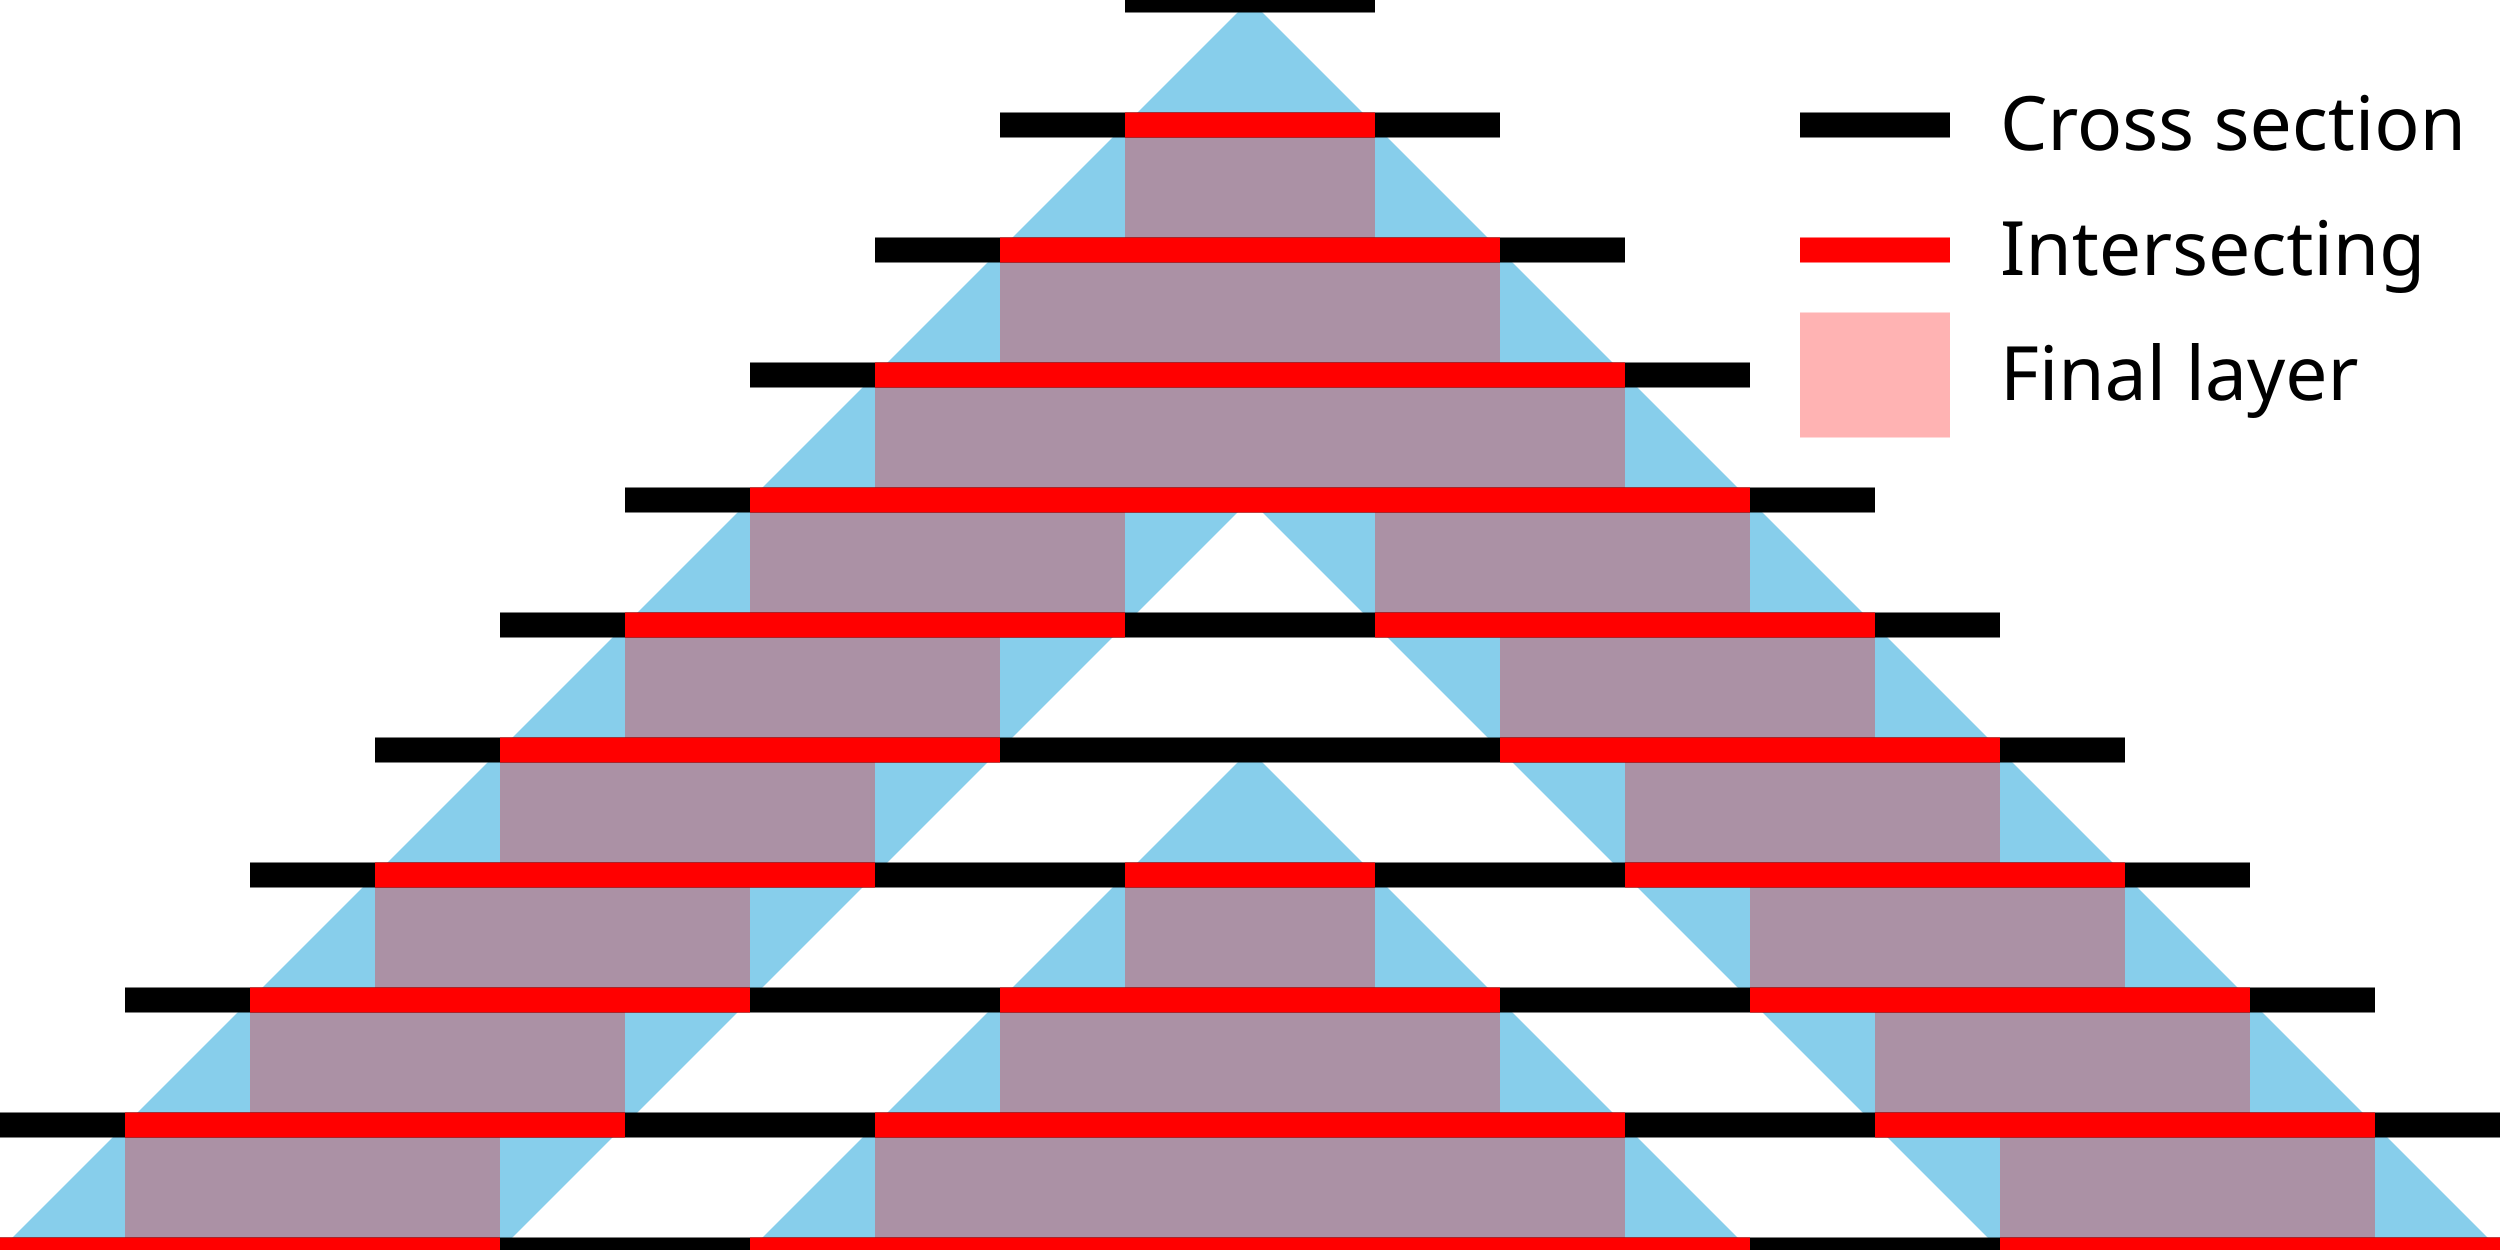
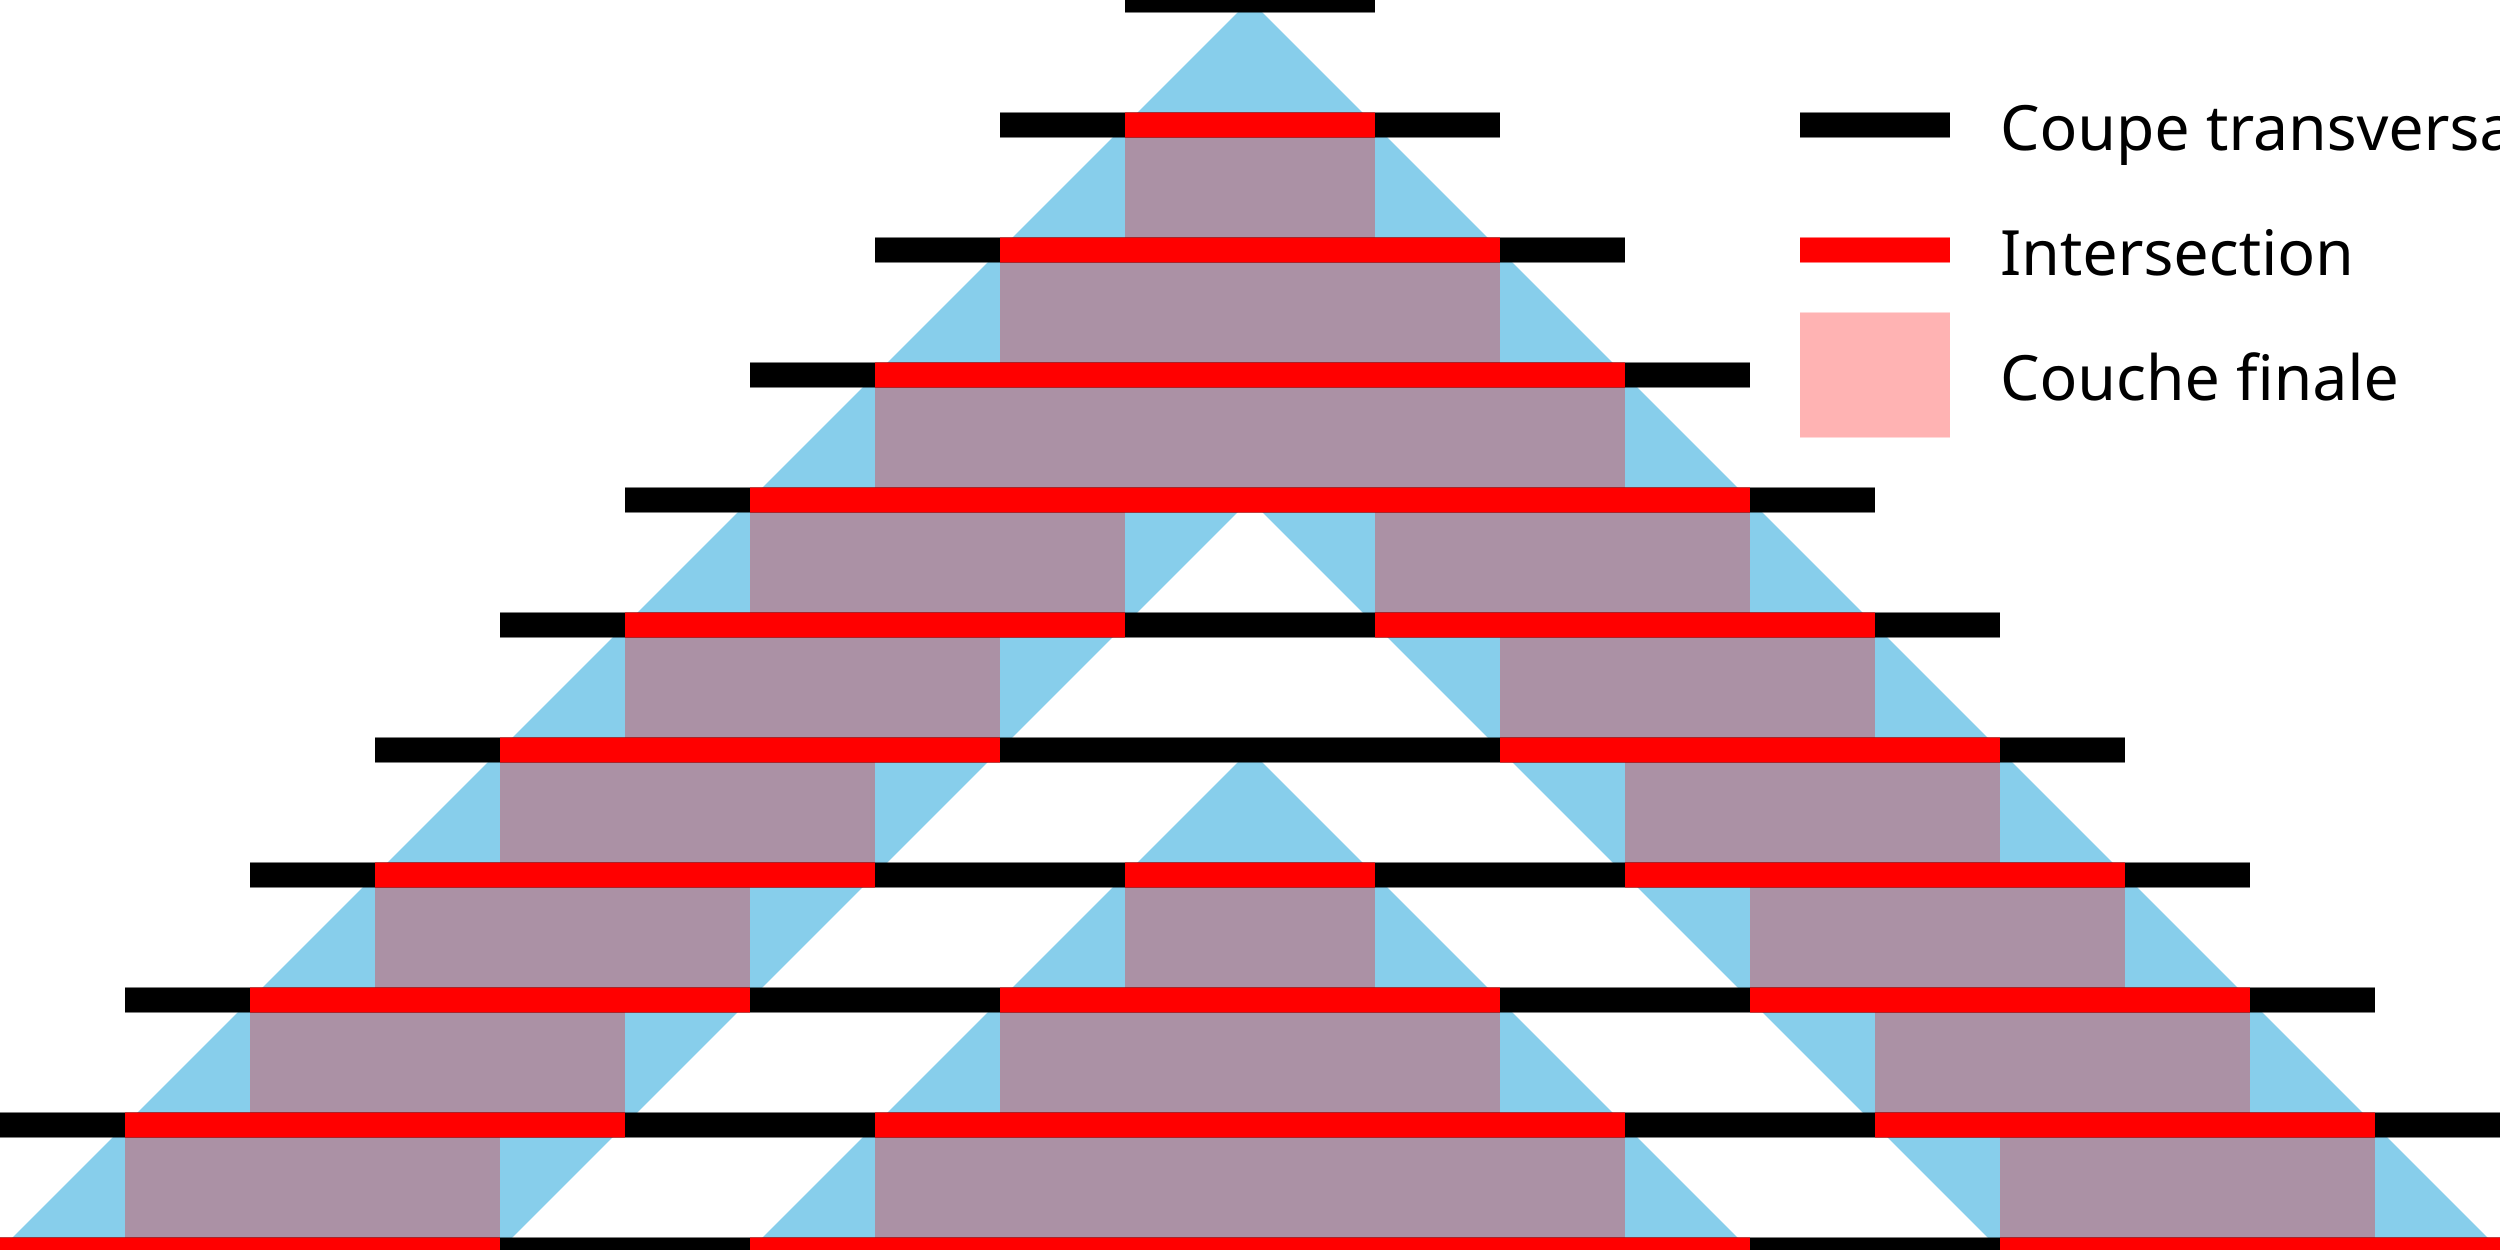
<svg xmlns="http://www.w3.org/2000/svg" width="1000" height="500">
  <polygon fill="skyblue" points="0,500 200,500 500,200 800,500 1000,500 500,0" />
  <polygon fill="skyblue" points="300,500 700,500 500,300" />
  <g stroke="red" stroke-width="50" opacity="0.3">
    <line x1="50" y1="475" x2="200" y2="475" />
    <line x1="100" y1="425" x2="250" y2="425" />
    <line x1="150" y1="375" x2="300" y2="375" />
    <line x1="200" y1="325" x2="350" y2="325" />
    <line x1="250" y1="275" x2="400" y2="275" />
    <line x1="300" y1="225" x2="450" y2="225" />
    <line x1="350" y1="175" x2="650" y2="175" />
    <line x1="400" y1="125" x2="600" y2="125" />
    <line x1="450" y1="75" x2="550" y2="75" />
    <line x1="550" y1="225" x2="700" y2="225" />
    <line x1="600" y1="275" x2="750" y2="275" />
    <line x1="650" y1="325" x2="800" y2="325" />
    <line x1="700" y1="375" x2="850" y2="375" />
    <line x1="750" y1="425" x2="900" y2="425" />
    <line x1="800" y1="475" x2="950" y2="475" />
    <line x1="350" y1="475" x2="650" y2="475" />
    <line x1="400" y1="425" x2="600" y2="425" />
    <line x1="450" y1="375" x2="550" y2="375" />
  </g>
  <g stroke="black" stroke-width="10">
    <line x1="-50" y1="500" x2="1050" y2="500" />
    <line x1="0" y1="450" x2="1000" y2="450" />
    <line x1="50" y1="400" x2="950" y2="400" />
    <line x1="100" y1="350" x2="900" y2="350" />
    <line x1="150" y1="300" x2="850" y2="300" />
    <line x1="200" y1="250" x2="800" y2="250" />
    <line x1="250" y1="200" x2="750" y2="200" />
    <line x1="300" y1="150" x2="700" y2="150" />
    <line x1="350" y1="100" x2="650" y2="100" />
    <line x1="400" y1="50" x2="600" y2="50" />
    <line x1="450" y1="0" x2="550" y2="0" />
  </g>
  <g stroke="red" stroke-width="10">
    <line x1="0" y1="500" x2="200" y2="500" />
    <line x1="50" y1="450" x2="250" y2="450" />
    <line x1="100" y1="400" x2="300" y2="400" />
    <line x1="150" y1="350" x2="350" y2="350" />
    <line x1="200" y1="300" x2="400" y2="300" />
    <line x1="250" y1="250" x2="450" y2="250" />
    <line x1="300" y1="200" x2="700" y2="200" />
    <line x1="350" y1="150" x2="650" y2="150" />
    <line x1="400" y1="100" x2="600" y2="100" />
    <line x1="450" y1="50" x2="550" y2="50" />
    <line x1="550" y1="250" x2="750" y2="250" />
    <line x1="600" y1="300" x2="800" y2="300" />
    <line x1="650" y1="350" x2="850" y2="350" />
    <line x1="700" y1="400" x2="900" y2="400" />
    <line x1="750" y1="450" x2="950" y2="450" />
    <line x1="800" y1="500" x2="1000" y2="500" />
    <line x1="300" y1="500" x2="700" y2="500" />
    <line x1="350" y1="450" x2="650" y2="450" />
    <line x1="400" y1="400" x2="600" y2="400" />
    <line x1="450" y1="350" x2="550" y2="350" />
  </g>
  <line stroke="black" stroke-width="10" x1="720" y1="50" x2="780" y2="50" />
  <line stroke="red" stroke-width="10" x1="720" y1="100" x2="780" y2="100" />
  <line stroke="red" stroke-width="50" opacity="0.3" x1="720" y1="150" x2="780" y2="150" />
-   <g font-family="sans-serif" font-size="30px">
-     <text x="800" y="60">Cross section</text>
-     <text x="800" y="110">Intersecting</text>
-     <text x="800" y="160">Final layer</text>
+   <g font-family="sans-serif" font-size="25px">
+     <text x="800" y="60">Coupe transversale</text>
+     <text x="800" y="110">Intersection</text>
+     <text x="800" y="160">Couche finale</text>
  </g>
</svg>
